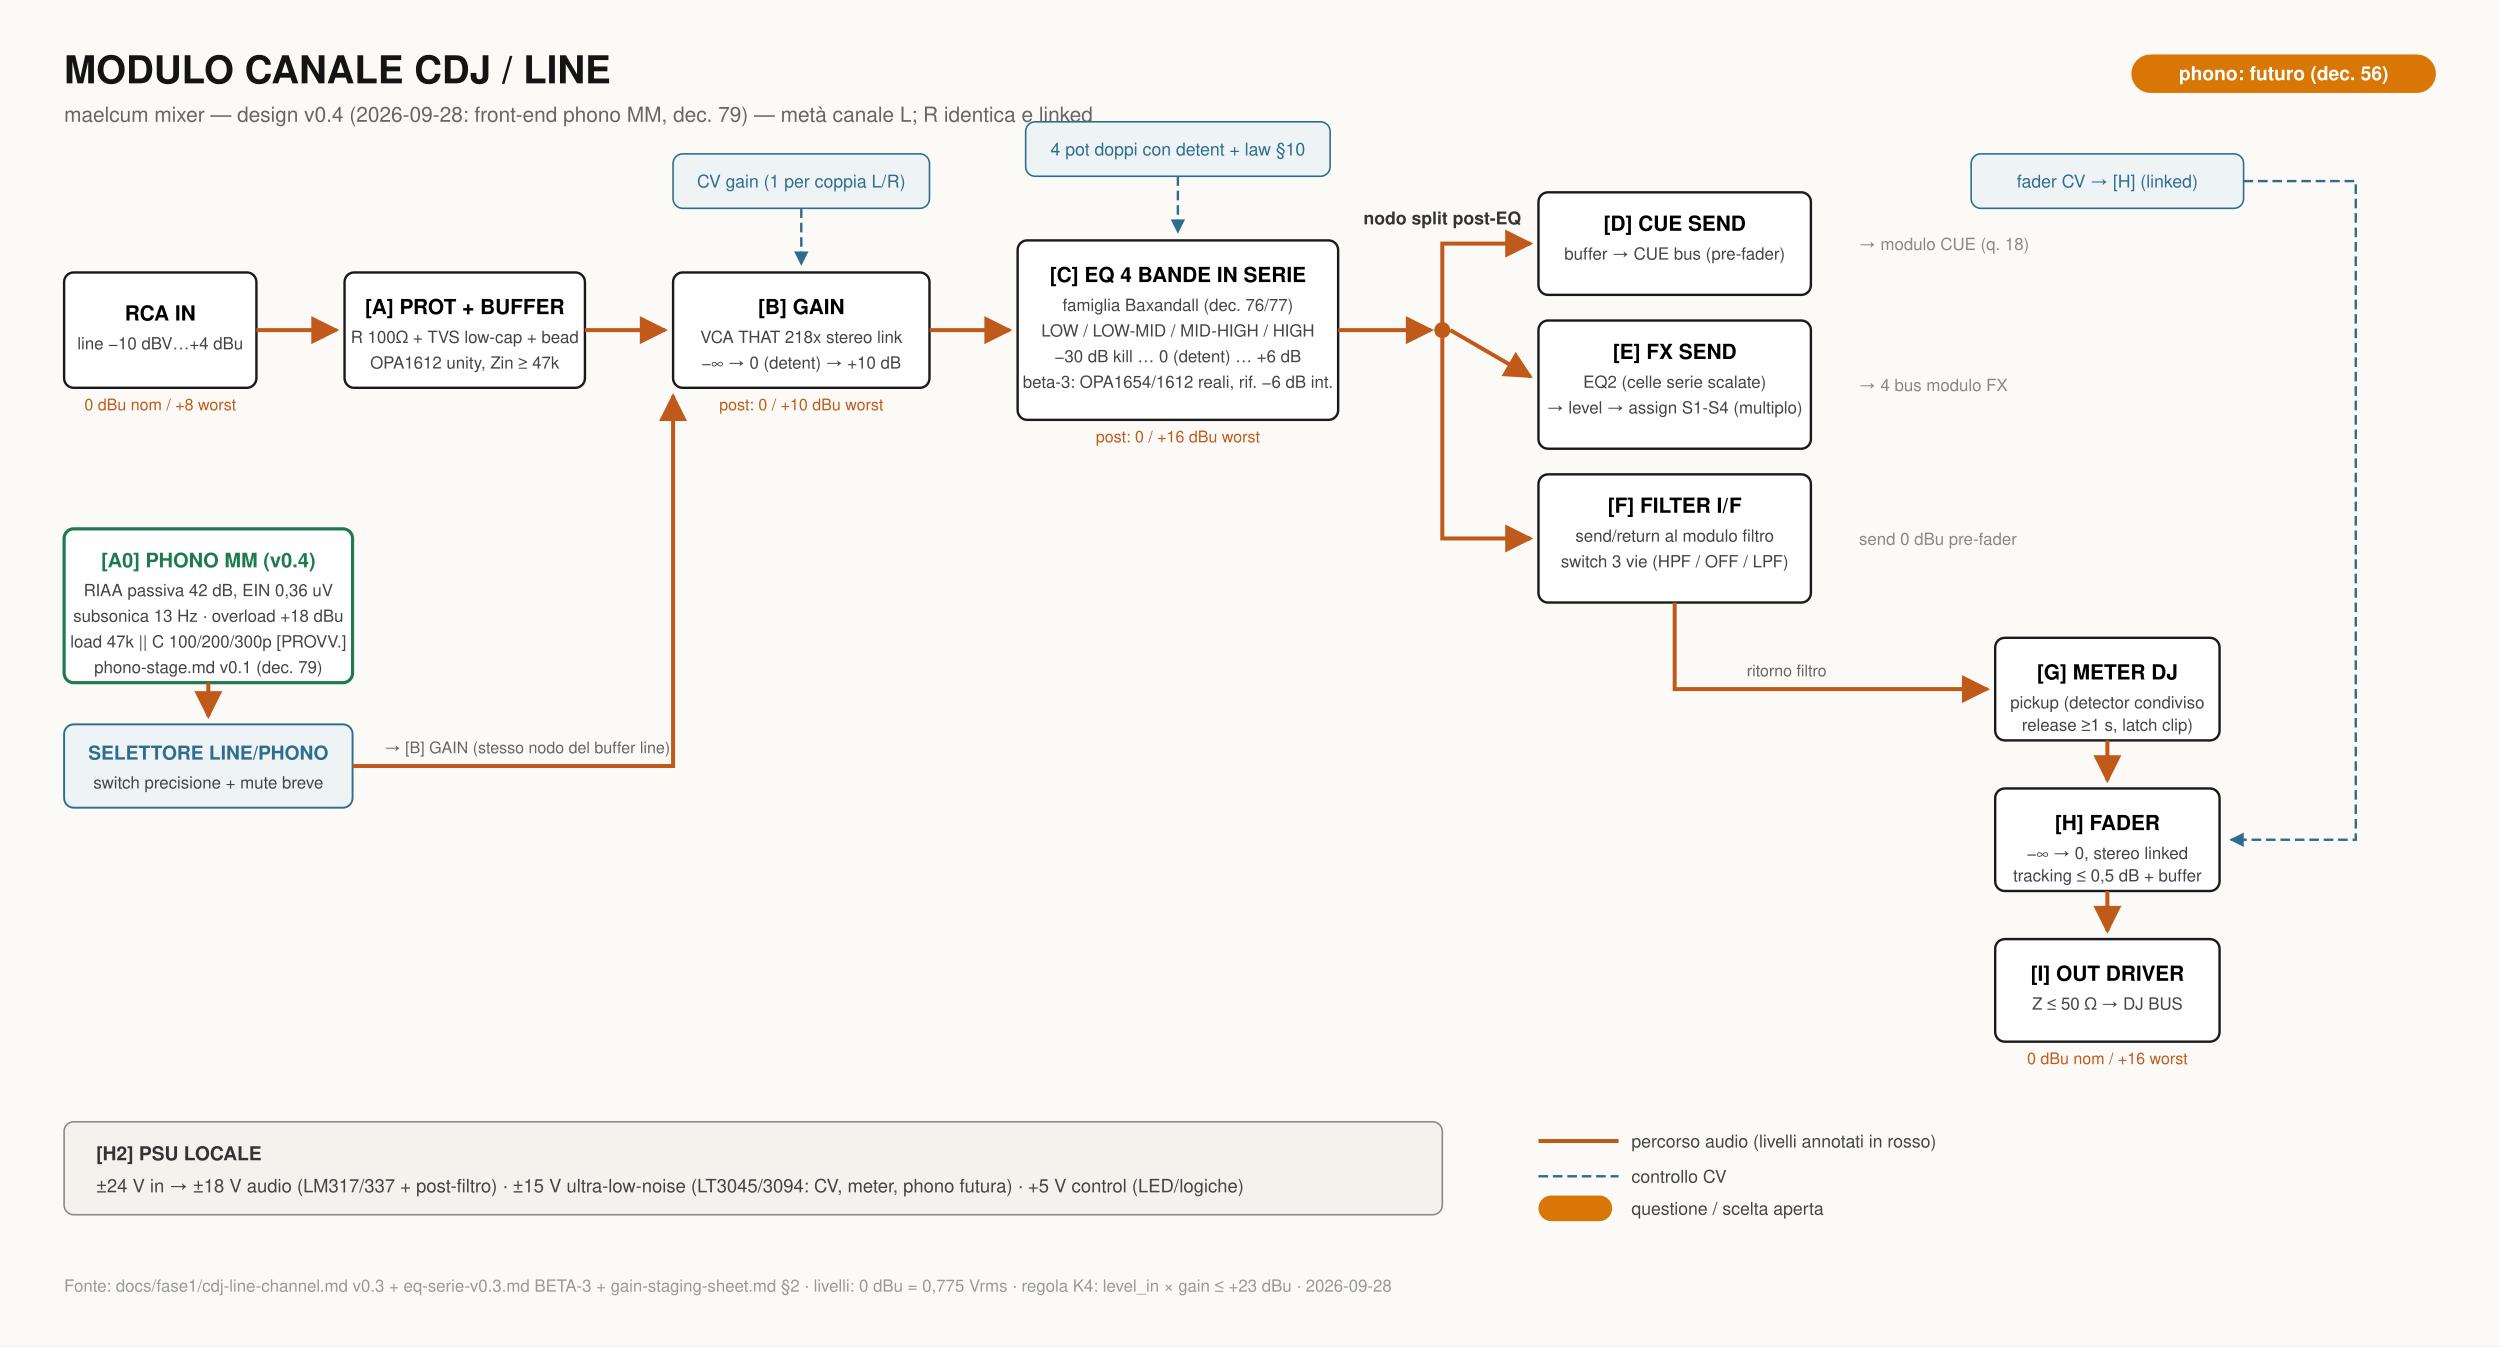
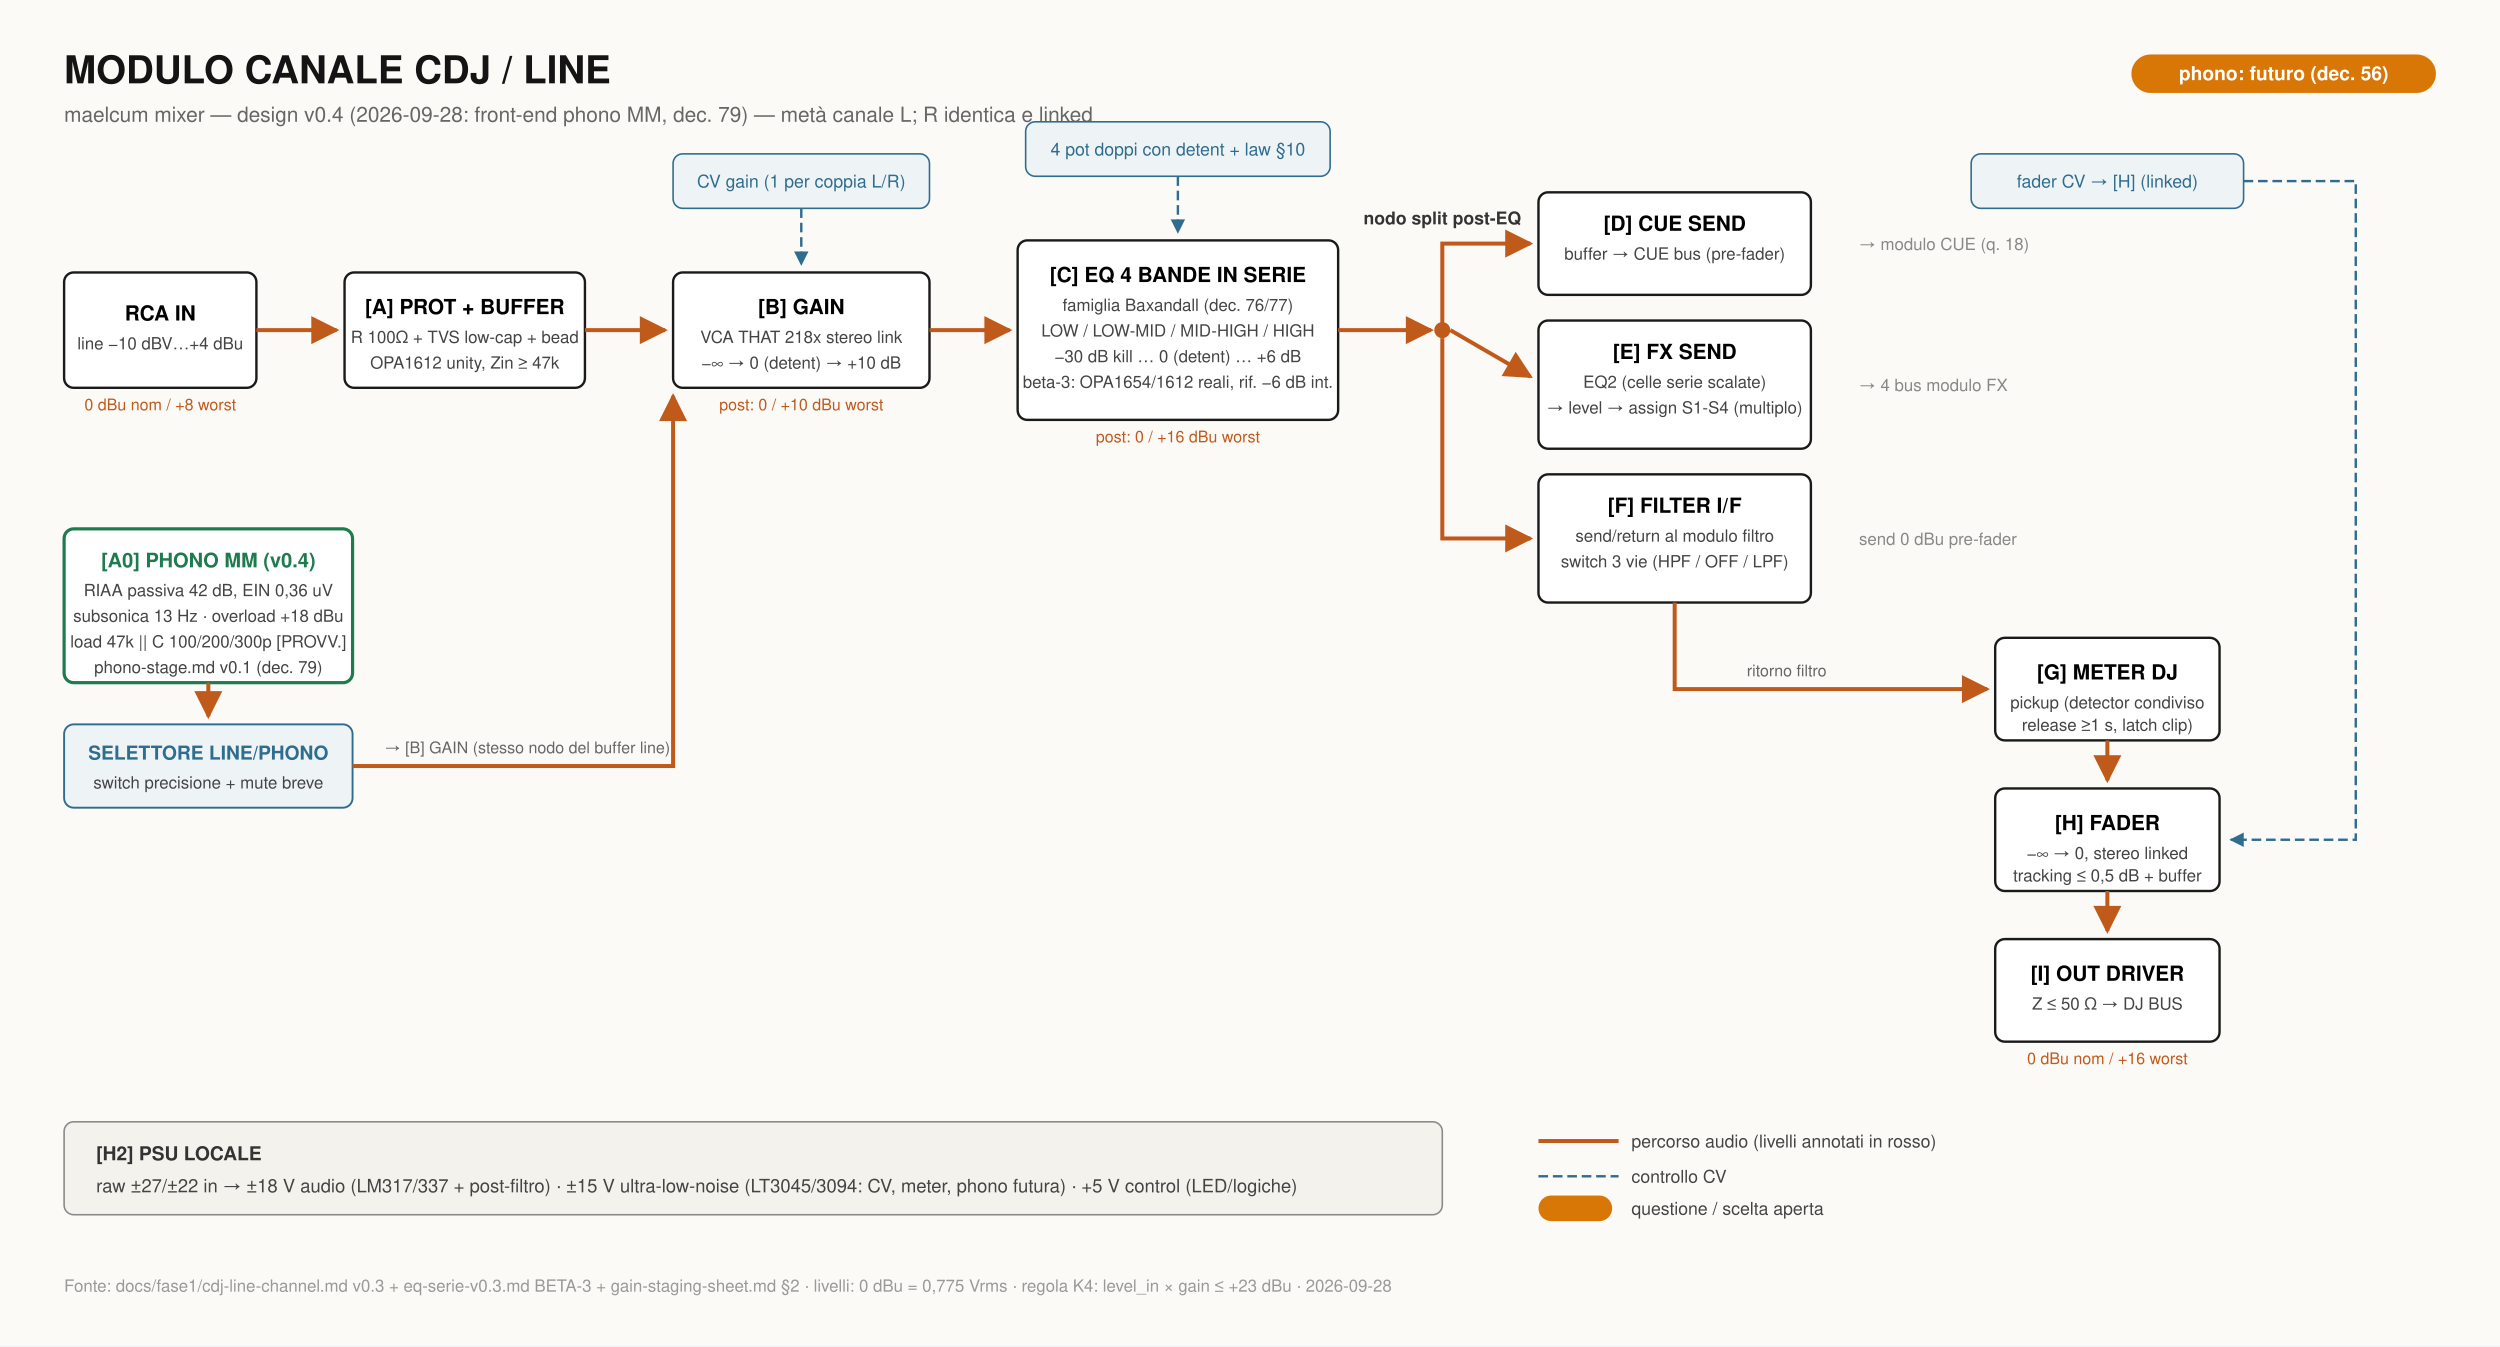
<svg xmlns="http://www.w3.org/2000/svg" viewBox="0 0 1560 840" font-family="Helvetica Neue, Helvetica, Arial, sans-serif">
  <defs>
    <marker id="ar" viewBox="0 0 10 10" refX="9" refY="5" markerWidth="7" markerHeight="7" orient="auto-start-reverse">
      <path d="M0,0 L10,5 L0,10 z" fill="#C05A1B" />
    </marker>
    <marker id="arw" viewBox="0 0 10 10" refX="9" refY="5" markerWidth="6" markerHeight="6" orient="auto-start-reverse">
      <path d="M0,0 L10,5 L0,10 z" fill="#2F6D8E" />
    </marker>
  </defs>
  <rect width="1560" height="840" fill="#FBFAF7" />
  <text x="40" y="52" font-size="24" font-weight="700" fill="#141414">MODULO CANALE CDJ / LINE</text>
  <text x="40" y="76" font-size="13" fill="#666">maelcum mixer — design v0.4 (2026-09-28: front-end phono MM, dec. 79) — metà canale L; R identica e linked</text>
  <rect x="1330" y="34" width="190" height="24" rx="12" fill="#D97706" />
  <text x="1425" y="50" font-size="12" font-weight="600" fill="#fff" text-anchor="middle">phono: futuro (dec. 56)</text>
  <rect x="40" y="330" width="180" height="96" rx="6" fill="#fff" stroke="#1F7A4D" stroke-width="2" />
  <text x="130" y="354" font-size="12.5" font-weight="700" fill="#1F7A4D" text-anchor="middle">[A0] PHONO MM (v0.4)</text>
  <text x="130" y="372" font-size="10.5" fill="#444" text-anchor="middle">RIAA passiva 42 dB, EIN 0,36 uV</text>
  <text x="130" y="388" font-size="10.5" fill="#444" text-anchor="middle">subsonica 13 Hz · overload +18 dBu</text>
  <text x="130" y="404" font-size="10.5" fill="#444" text-anchor="middle">load 47k || C 100/200/300p [PROVV.]</text>
  <text x="130" y="420" font-size="10.5" fill="#444" text-anchor="middle">phono-stage.md v0.1 (dec. 79)</text>
  <rect x="40" y="452" width="180" height="52" rx="6" fill="#EEF3F6" stroke="#2F6D8E" stroke-width="1.2" />
  <text x="130" y="474" font-size="12" font-weight="700" fill="#2F6D8E" text-anchor="middle">SELETTORE LINE/PHONO</text>
  <text x="130" y="492" font-size="10.5" fill="#444" text-anchor="middle">switch precisione + mute breve</text>
  <path d="M 130 426 L 130 447" stroke="#C05A1B" stroke-width="2.5" fill="none" marker-end="url(#ar)" />
  <path d="M 220 478 L 420 478 L 420 247" stroke="#C05A1B" stroke-width="2.5" fill="none" marker-end="url(#ar)" />
  <text x="240" y="470" font-size="10" fill="#666">→ [B] GAIN (stesso nodo del buffer line)</text>
  <g>
    <rect x="40" y="170" width="120" height="72" rx="6" fill="#fff" stroke="#1A1A1A" stroke-width="1.5" />
    <text x="100" y="200" font-size="13" font-weight="700" text-anchor="middle">RCA IN</text>
    <text x="100" y="218" font-size="10.5" fill="#444" text-anchor="middle">line −10 dBV…+4 dBu</text>
    <text x="100" y="256" font-size="10" fill="#C05A1B" text-anchor="middle">0 dBu nom / +8 worst</text>
    <rect x="215" y="170" width="150" height="72" rx="6" fill="#fff" stroke="#1A1A1A" stroke-width="1.5" />
    <text x="290" y="196" font-size="13" font-weight="700" text-anchor="middle">[A] PROT + BUFFER</text>
    <text x="290" y="214" font-size="10.5" fill="#444" text-anchor="middle">R 100Ω + TVS low-cap + bead</text>
    <text x="290" y="230" font-size="10.5" fill="#444" text-anchor="middle">OPA1612 unity, Zin ≥ 47k</text>
    <rect x="420" y="170" width="160" height="72" rx="6" fill="#fff" stroke="#1A1A1A" stroke-width="1.5" />
    <text x="500" y="196" font-size="13" font-weight="700" text-anchor="middle">[B] GAIN</text>
    <text x="500" y="214" font-size="10.5" fill="#444" text-anchor="middle">VCA THAT 218x stereo link</text>
    <text x="500" y="230" font-size="10.5" fill="#444" text-anchor="middle">−∞ → 0 (detent) → +10 dB</text>
    <text x="500" y="256" font-size="10" fill="#C05A1B" text-anchor="middle">post: 0 / +10 dBu worst</text>
    <rect x="635" y="150" width="200" height="112" rx="6" fill="#fff" stroke="#1A1A1A" stroke-width="1.5" />
    <text x="735" y="176" font-size="13" font-weight="700" text-anchor="middle">[C] EQ 4 BANDE IN SERIE</text>
    <text x="735" y="194" font-size="10.5" fill="#444" text-anchor="middle">famiglia Baxandall (dec. 76/77)</text>
    <text x="735" y="210" font-size="10.5" fill="#444" text-anchor="middle">LOW / LOW-MID / MID-HIGH / HIGH</text>
    <text x="735" y="226" font-size="10.5" fill="#444" text-anchor="middle">−30 dB kill … 0 (detent) … +6 dB</text>
    <text x="735" y="242" font-size="10.5" fill="#444" text-anchor="middle">beta-3: OPA1654/1612 reali, rif. −6 dB int.</text>
    <text x="735" y="276" font-size="10" fill="#C05A1B" text-anchor="middle">post: 0 / +16 dBu worst</text>
    <circle cx="900" cy="206" r="5" fill="#C05A1B" />
    <text x="900" y="140" font-size="11" font-weight="600" fill="#333" text-anchor="middle">nodo split post-EQ</text>
    <rect x="960" y="120" width="170" height="64" rx="6" fill="#fff" stroke="#1A1A1A" stroke-width="1.5" />
    <text x="1045" y="144" font-size="13" font-weight="700" text-anchor="middle">[D] CUE SEND</text>
    <text x="1045" y="162" font-size="10.5" fill="#444" text-anchor="middle">buffer → CUE bus (pre-fader)</text>
    <text x="1160" y="156" font-size="10.5" fill="#888">→ modulo CUE (q. 18)</text>
    <rect x="960" y="200" width="170" height="80" rx="6" fill="#fff" stroke="#1A1A1A" stroke-width="1.5" />
    <text x="1045" y="224" font-size="13" font-weight="700" text-anchor="middle">[E] FX SEND</text>
    <text x="1045" y="242" font-size="10.5" fill="#444" text-anchor="middle">EQ2 (celle serie scalate)</text>
    <text x="1045" y="258" font-size="10.5" fill="#444" text-anchor="middle">→ level → assign S1-S4 (multiplo)</text>
    <text x="1160" y="244" font-size="10.5" fill="#888">→ 4 bus modulo FX</text>
    <rect x="960" y="296" width="170" height="80" rx="6" fill="#fff" stroke="#1A1A1A" stroke-width="1.5" />
    <text x="1045" y="320" font-size="13" font-weight="700" text-anchor="middle">[F] FILTER I/F</text>
    <text x="1045" y="338" font-size="10.5" fill="#444" text-anchor="middle">send/return al modulo filtro</text>
    <text x="1045" y="354" font-size="10.5" fill="#444" text-anchor="middle">switch 3 vie (HPF / OFF / LPF)</text>
    <text x="1160" y="340" font-size="10.5" fill="#888">send 0 dBu pre-fader</text>
    <path d="M 1045 376 L 1045 430 L 1240 430" fill="none" stroke="#C05A1B" stroke-width="2.5" marker-end="url(#ar)" />
    <text x="1090" y="422" font-size="10" fill="#666">ritorno filtro</text>
    <rect x="1245" y="398" width="140" height="64" rx="6" fill="#fff" stroke="#1A1A1A" stroke-width="1.5" />
    <text x="1315" y="424" font-size="13" font-weight="700" text-anchor="middle">[G] METER DJ</text>
    <text x="1315" y="442" font-size="10.5" fill="#444" text-anchor="middle">pickup (detector condiviso</text>
    <text x="1315" y="456" font-size="10.5" fill="#444" text-anchor="middle">release ≥1 s, latch clip)</text>
    <rect x="1245" y="492" width="140" height="64" rx="6" fill="#fff" stroke="#1A1A1A" stroke-width="1.5" />
    <text x="1315" y="518" font-size="13" font-weight="700" text-anchor="middle">[H] FADER</text>
    <text x="1315" y="536" font-size="10.5" fill="#444" text-anchor="middle">−∞ → 0, stereo linked</text>
    <text x="1315" y="550" font-size="10.5" fill="#444" text-anchor="middle">tracking ≤ 0,5 dB + buffer</text>
    <rect x="1245" y="586" width="140" height="64" rx="6" fill="#fff" stroke="#1A1A1A" stroke-width="1.5" />
    <text x="1315" y="612" font-size="13" font-weight="700" text-anchor="middle">[I] OUT DRIVER</text>
    <text x="1315" y="630" font-size="10.5" fill="#444" text-anchor="middle">Z ≤ 50 Ω → DJ BUS</text>
    <text x="1315" y="664" font-size="10" fill="#C05A1B" text-anchor="middle">0 dBu nom / +16 worst</text>
  </g>
  <g stroke="#C05A1B" stroke-width="2.5" fill="none">
    <path d="M 160 206 L 210 206" marker-end="url(#ar)" />
    <path d="M 365 206 L 415 206" marker-end="url(#ar)" />
    <path d="M 580 206 L 630 206" marker-end="url(#ar)" />
    <path d="M 835 206 L 893 206" marker-end="url(#ar)" />
    <path d="M 900 211 L 900 152 L 955 152" marker-end="url(#ar)" />
    <path d="M 905 206 L 955 235" marker-end="url(#ar)" />
    <path d="M 900 211 L 900 336 L 955 336" marker-end="url(#ar)" />
    <path d="M 1315 462 L 1315 487" marker-end="url(#ar)" />
    <path d="M 1315 556 L 1315 581" marker-end="url(#ar)" />
  </g>
  <g stroke="#2F6D8E" stroke-width="1.5" stroke-dasharray="6 3" fill="none">
    <path d="M 500 130 L 500 165" marker-end="url(#arw)" />
    <path d="M 735 110 L 735 145" marker-end="url(#arw)" />
    <path d="M 1315 130 L 1315 490 " marker-end="url(#arw)" stroke-dasharray="6 3" opacity="0.0" />
  </g>
  <rect x="420" y="96" width="160" height="34" rx="6" fill="#EEF3F6" stroke="#2F6D8E" stroke-width="1" />
  <text x="500" y="117" font-size="11" fill="#2F6D8E" text-anchor="middle">CV gain (1 per coppia L/R)</text>
  <rect x="640" y="76" width="190" height="34" rx="6" fill="#EEF3F6" stroke="#2F6D8E" stroke-width="1" />
  <text x="735" y="97" font-size="11" fill="#2F6D8E" text-anchor="middle">4 pot doppi con detent + law §10</text>
  <rect x="1230" y="96" width="170" height="34" rx="6" fill="#EEF3F6" stroke="#2F6D8E" stroke-width="1" />
  <text x="1315" y="117" font-size="11" fill="#2F6D8E" text-anchor="middle">fader CV → [H] (linked)</text>
  <path d="M 1400 113 L 1470 113 L 1470 524 L 1392 524" stroke="#2F6D8E" stroke-width="1.5" stroke-dasharray="6 3" fill="none" marker-end="url(#arw)" />
  <rect x="40" y="700" width="860" height="58" rx="6" fill="#F4F2EC" stroke="#8A8A8A" stroke-width="1" />
  <text x="60" y="724" font-size="12" font-weight="700" fill="#333">[H2] PSU LOCALE</text>
-   <text x="60" y="744" font-size="11.5" fill="#444">±24 V in → ±18 V audio (LM317/337 + post-filtro) · ±15 V ultra-low-noise (LT3045/3094: CV, meter, phono futura) · +5 V control (LED/logiche)</text>
+   <text x="60" y="744" font-size="11.5" fill="#444">raw ±27/±22 in → ±18 V audio (LM317/337 + post-filtro) · ±15 V ultra-low-noise (LT3045/3094: CV, meter, phono futura) · +5 V control (LED/logiche)</text>
  <g font-size="11" fill="#444">
    <line x1="960" y1="712" x2="1010" y2="712" stroke="#C05A1B" stroke-width="2.5" />
    <text x="1018" y="716">percorso audio (livelli annotati in rosso)</text>
    <line x1="960" y1="734" x2="1010" y2="734" stroke="#2F6D8E" stroke-width="1.5" stroke-dasharray="6 3" />
    <text x="1018" y="738">controllo CV</text>
    <rect x="960" y="746" width="46" height="16" rx="8" fill="#D97706" />
    <text x="1018" y="758">questione / scelta aperta</text>
  </g>
  <text x="40" y="806" font-size="10.5" fill="#999">Fonte: docs/fase1/cdj-line-channel.md v0.3 + eq-serie-v0.3.md BETA-3 + gain-staging-sheet.md §2 · livelli: 0 dBu = 0,775 Vrms · regola K4: level_in × gain ≤ +23 dBu · 2026-09-28</text>
</svg>
